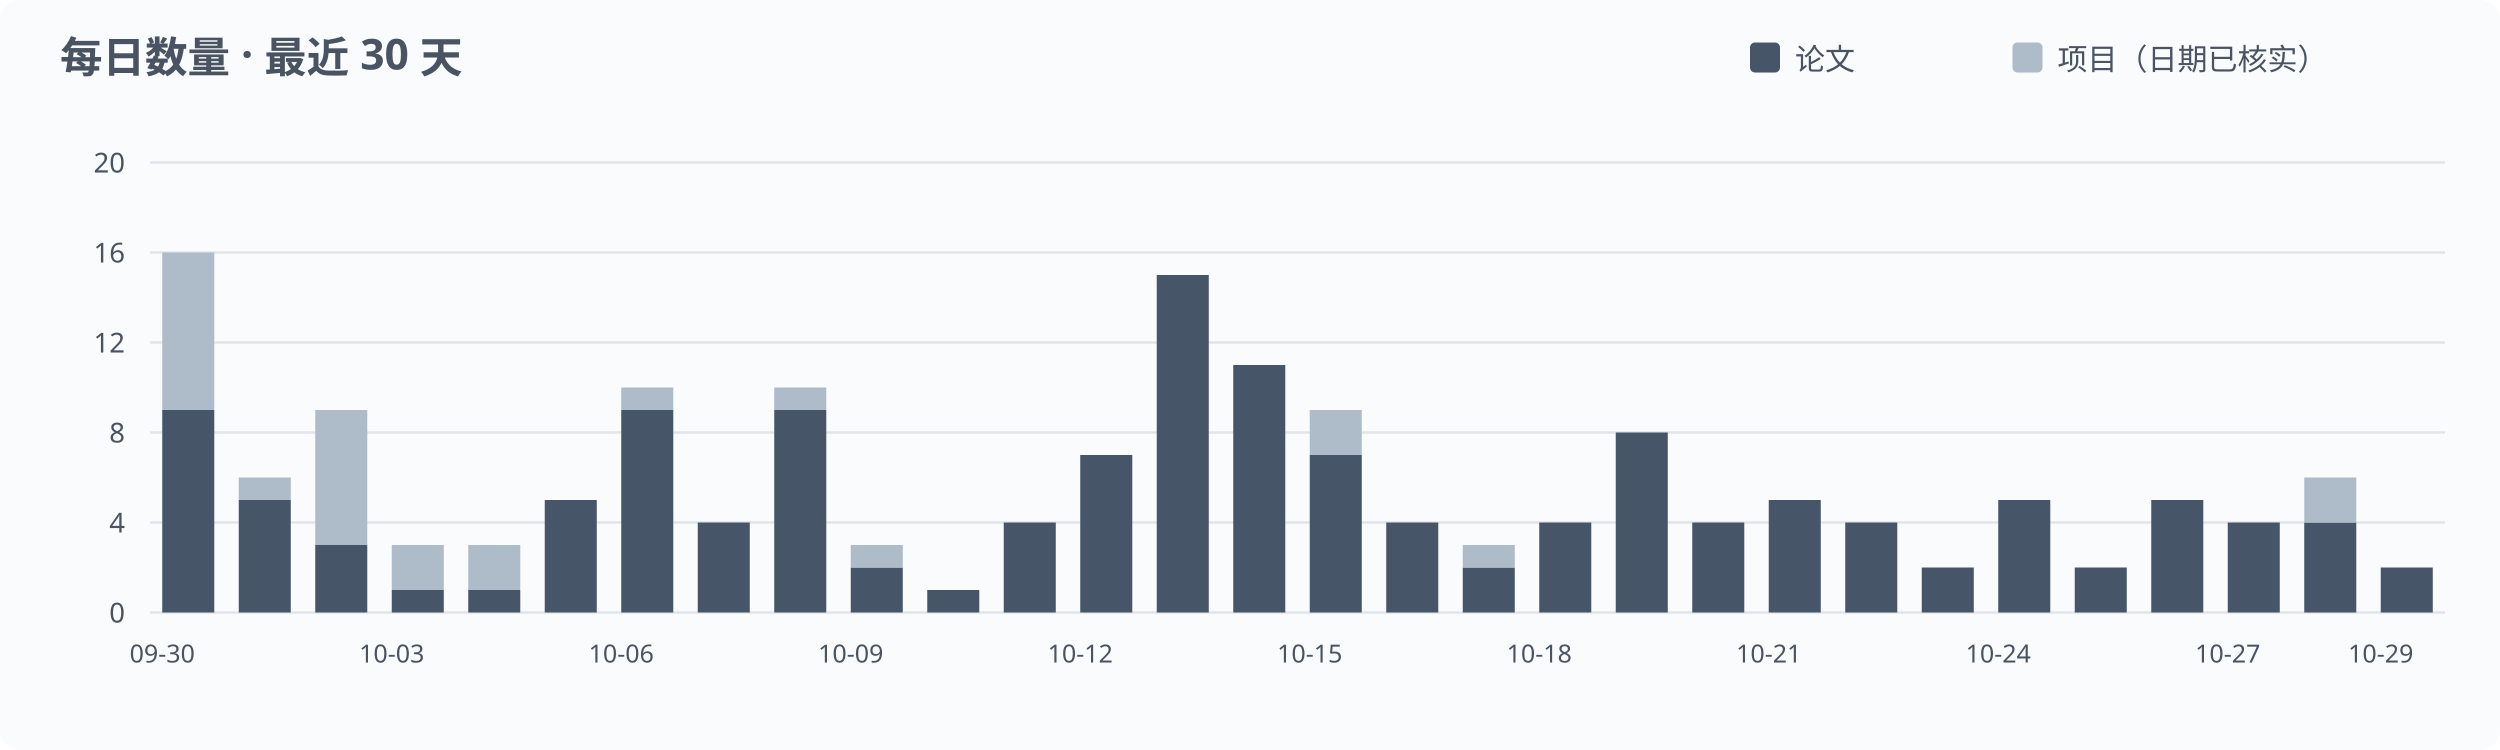
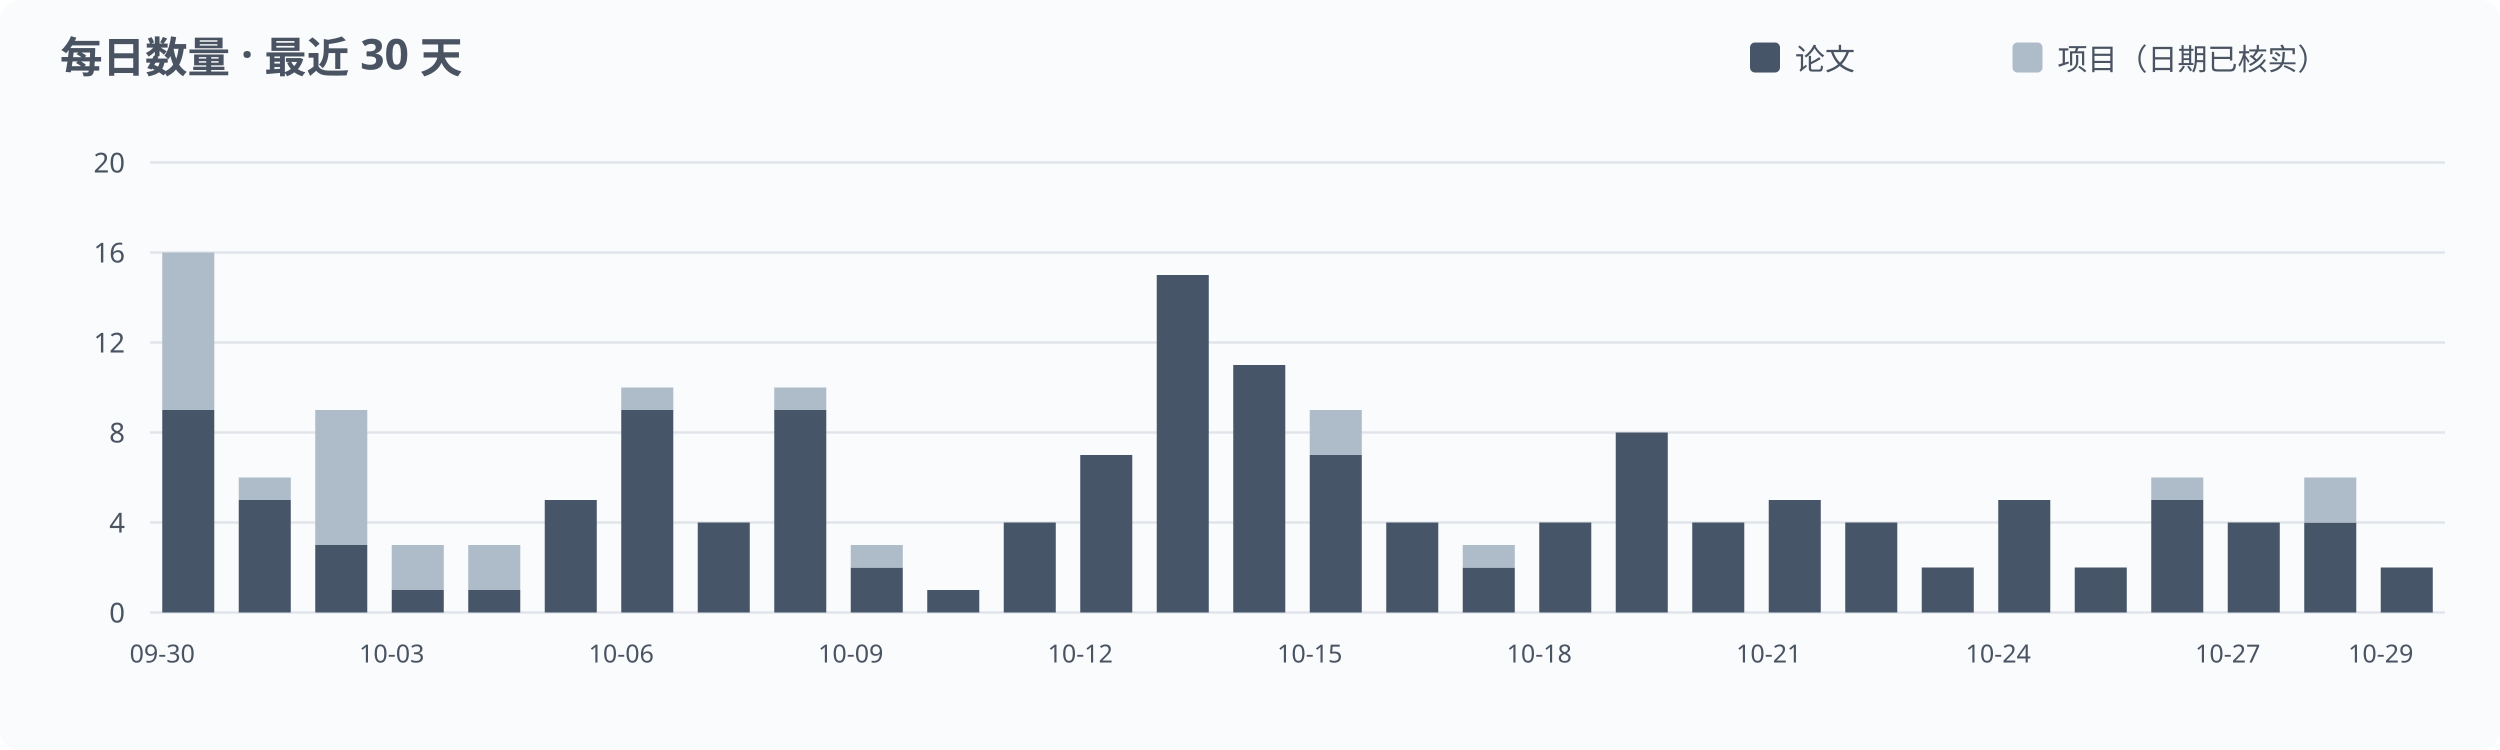
<svg xmlns="http://www.w3.org/2000/svg" width="1000" height="300" viewBox="0 0 1000 300" role="img" aria-labelledby="title desc">
  <rect width="100%" height="100%" rx="8" fill="#fafbfc" />
  <g font-family="system-ui,sans-serif" fill="#495362">
    <text x="24" y="29" font-size="17" font-weight="600">每日数量 · 最近 30 天</text>
    <rect x="700" y="17" width="12" height="12" rx="2" fill="#475569" />
    <text x="718" y="28" font-size="12">论文</text>
    <rect x="805" y="17" width="12" height="12" rx="2" fill="#aebbc9" />
    <text x="823" y="28" font-size="12">项目（日期已核实）</text>
    <path d="M60 245.0H978" stroke="#e1e5ea" />
    <text x="50" y="249.0" text-anchor="end" font-size="11">0</text>
    <path d="M60 209.0H978" stroke="#e1e5ea" />
    <text x="50" y="213.0" text-anchor="end" font-size="11">4</text>
    <path d="M60 173.0H978" stroke="#e1e5ea" />
    <text x="50" y="177.0" text-anchor="end" font-size="11">8</text>
    <path d="M60 137.0H978" stroke="#e1e5ea" />
    <text x="50" y="141.0" text-anchor="end" font-size="11">12</text>
    <path d="M60 101.0H978" stroke="#e1e5ea" />
    <text x="50" y="105.0" text-anchor="end" font-size="11">16</text>
    <path d="M60 65.0H978" stroke="#e1e5ea" />
    <text x="50" y="69.0" text-anchor="end" font-size="11">20</text>
    <rect x="64.90" y="164.00" width="20.81" height="81.00" fill="#475569" />
    <rect x="64.90" y="101.00" width="20.81" height="63.00" fill="#aebbc9" />
    <text x="64.90" y="265" text-anchor="middle" font-size="10">09-30</text>
    <rect x="95.50" y="200.00" width="20.81" height="45.00" fill="#475569" />
    <rect x="95.50" y="191.00" width="20.81" height="9.00" fill="#aebbc9" />
    <rect x="126.10" y="218.00" width="20.81" height="27.00" fill="#475569" />
    <rect x="126.10" y="164.00" width="20.81" height="54.00" fill="#aebbc9" />
    <rect x="156.70" y="236.00" width="20.81" height="9.00" fill="#475569" />
    <rect x="156.70" y="218.00" width="20.81" height="18.00" fill="#aebbc9" />
    <text x="156.70" y="265" text-anchor="middle" font-size="10">10-03</text>
    <rect x="187.30" y="236.00" width="20.81" height="9.00" fill="#475569" />
    <rect x="187.30" y="218.00" width="20.81" height="18.00" fill="#aebbc9" />
    <rect x="217.90" y="200.00" width="20.81" height="45.00" fill="#475569" />
    <rect x="217.90" y="200.00" width="20.81" height="0.00" fill="#aebbc9" />
    <rect x="248.50" y="164.00" width="20.81" height="81.00" fill="#475569" />
    <rect x="248.50" y="155.00" width="20.81" height="9.00" fill="#aebbc9" />
    <text x="248.50" y="265" text-anchor="middle" font-size="10">10-06</text>
    <rect x="279.10" y="209.00" width="20.81" height="36.00" fill="#475569" />
    <rect x="279.10" y="209.00" width="20.81" height="0.00" fill="#aebbc9" />
    <rect x="309.70" y="164.00" width="20.81" height="81.00" fill="#475569" />
    <rect x="309.70" y="155.00" width="20.81" height="9.00" fill="#aebbc9" />
    <rect x="340.30" y="227.00" width="20.81" height="18.00" fill="#475569" />
    <rect x="340.30" y="218.00" width="20.81" height="9.00" fill="#aebbc9" />
    <text x="340.30" y="265" text-anchor="middle" font-size="10">10-09</text>
    <rect x="370.90" y="236.00" width="20.81" height="9.00" fill="#475569" />
    <rect x="370.90" y="236.00" width="20.81" height="0.00" fill="#aebbc9" />
    <rect x="401.50" y="209.00" width="20.81" height="36.00" fill="#475569" />
    <rect x="401.50" y="209.00" width="20.81" height="0.00" fill="#aebbc9" />
    <rect x="432.10" y="182.00" width="20.81" height="63.00" fill="#475569" />
    <rect x="432.10" y="182.00" width="20.81" height="0.00" fill="#aebbc9" />
    <text x="432.10" y="265" text-anchor="middle" font-size="10">10-12</text>
    <rect x="462.70" y="110.00" width="20.81" height="135.00" fill="#475569" />
    <rect x="462.70" y="110.00" width="20.81" height="0.00" fill="#aebbc9" />
    <rect x="493.30" y="146.00" width="20.81" height="99.00" fill="#475569" />
    <rect x="493.30" y="146.00" width="20.81" height="0.00" fill="#aebbc9" />
    <rect x="523.90" y="182.00" width="20.81" height="63.00" fill="#475569" />
    <rect x="523.90" y="164.00" width="20.81" height="18.00" fill="#aebbc9" />
    <text x="523.90" y="265" text-anchor="middle" font-size="10">10-15</text>
    <rect x="554.50" y="209.00" width="20.81" height="36.00" fill="#475569" />
    <rect x="554.50" y="209.00" width="20.81" height="0.00" fill="#aebbc9" />
    <rect x="585.10" y="227.00" width="20.81" height="18.00" fill="#475569" />
    <rect x="585.10" y="218.00" width="20.81" height="9.00" fill="#aebbc9" />
    <rect x="615.70" y="209.00" width="20.81" height="36.00" fill="#475569" />
    <rect x="615.70" y="209.00" width="20.81" height="0.00" fill="#aebbc9" />
    <text x="615.70" y="265" text-anchor="middle" font-size="10">10-18</text>
    <rect x="646.30" y="173.00" width="20.81" height="72.00" fill="#475569" />
    <rect x="646.30" y="173.00" width="20.81" height="0.00" fill="#aebbc9" />
    <rect x="676.90" y="209.00" width="20.81" height="36.00" fill="#475569" />
    <rect x="676.90" y="209.00" width="20.81" height="0.00" fill="#aebbc9" />
    <rect x="707.50" y="200.00" width="20.81" height="45.00" fill="#475569" />
    <rect x="707.50" y="200.00" width="20.81" height="0.00" fill="#aebbc9" />
    <text x="707.50" y="265" text-anchor="middle" font-size="10">10-21</text>
    <rect x="738.10" y="209.00" width="20.81" height="36.00" fill="#475569" />
    <rect x="738.10" y="209.00" width="20.81" height="0.00" fill="#aebbc9" />
    <rect x="768.70" y="227.00" width="20.81" height="18.00" fill="#475569" />
    <rect x="768.70" y="227.00" width="20.81" height="0.00" fill="#aebbc9" />
    <rect x="799.30" y="200.00" width="20.81" height="45.00" fill="#475569" />
    <rect x="799.30" y="200.00" width="20.81" height="0.00" fill="#aebbc9" />
    <text x="799.30" y="265" text-anchor="middle" font-size="10">10-24</text>
    <rect x="829.90" y="227.00" width="20.81" height="18.00" fill="#475569" />
    <rect x="829.90" y="227.00" width="20.81" height="0.00" fill="#aebbc9" />
    <rect x="860.50" y="200.00" width="20.81" height="45.00" fill="#475569" />
-     <rect x="860.50" y="200.00" width="20.81" height="0.00" fill="#aebbc9" />
+     <rect x="860.50" y="191.00" width="20.81" height="9.00" fill="#aebbc9" />
    <rect x="891.10" y="209.00" width="20.81" height="36.00" fill="#475569" />
    <rect x="891.10" y="209.00" width="20.81" height="0.00" fill="#aebbc9" />
    <text x="891.10" y="265" text-anchor="middle" font-size="10">10-27</text>
    <rect x="921.70" y="209.00" width="20.81" height="36.00" fill="#475569" />
    <rect x="921.70" y="191.00" width="20.81" height="18.00" fill="#aebbc9" />
    <rect x="952.30" y="227.00" width="20.81" height="18.00" fill="#475569" />
    <rect x="952.30" y="227.00" width="20.81" height="0.00" fill="#aebbc9" />
    <text x="952.30" y="265" text-anchor="middle" font-size="10">10-29</text>
  </g>
</svg>
